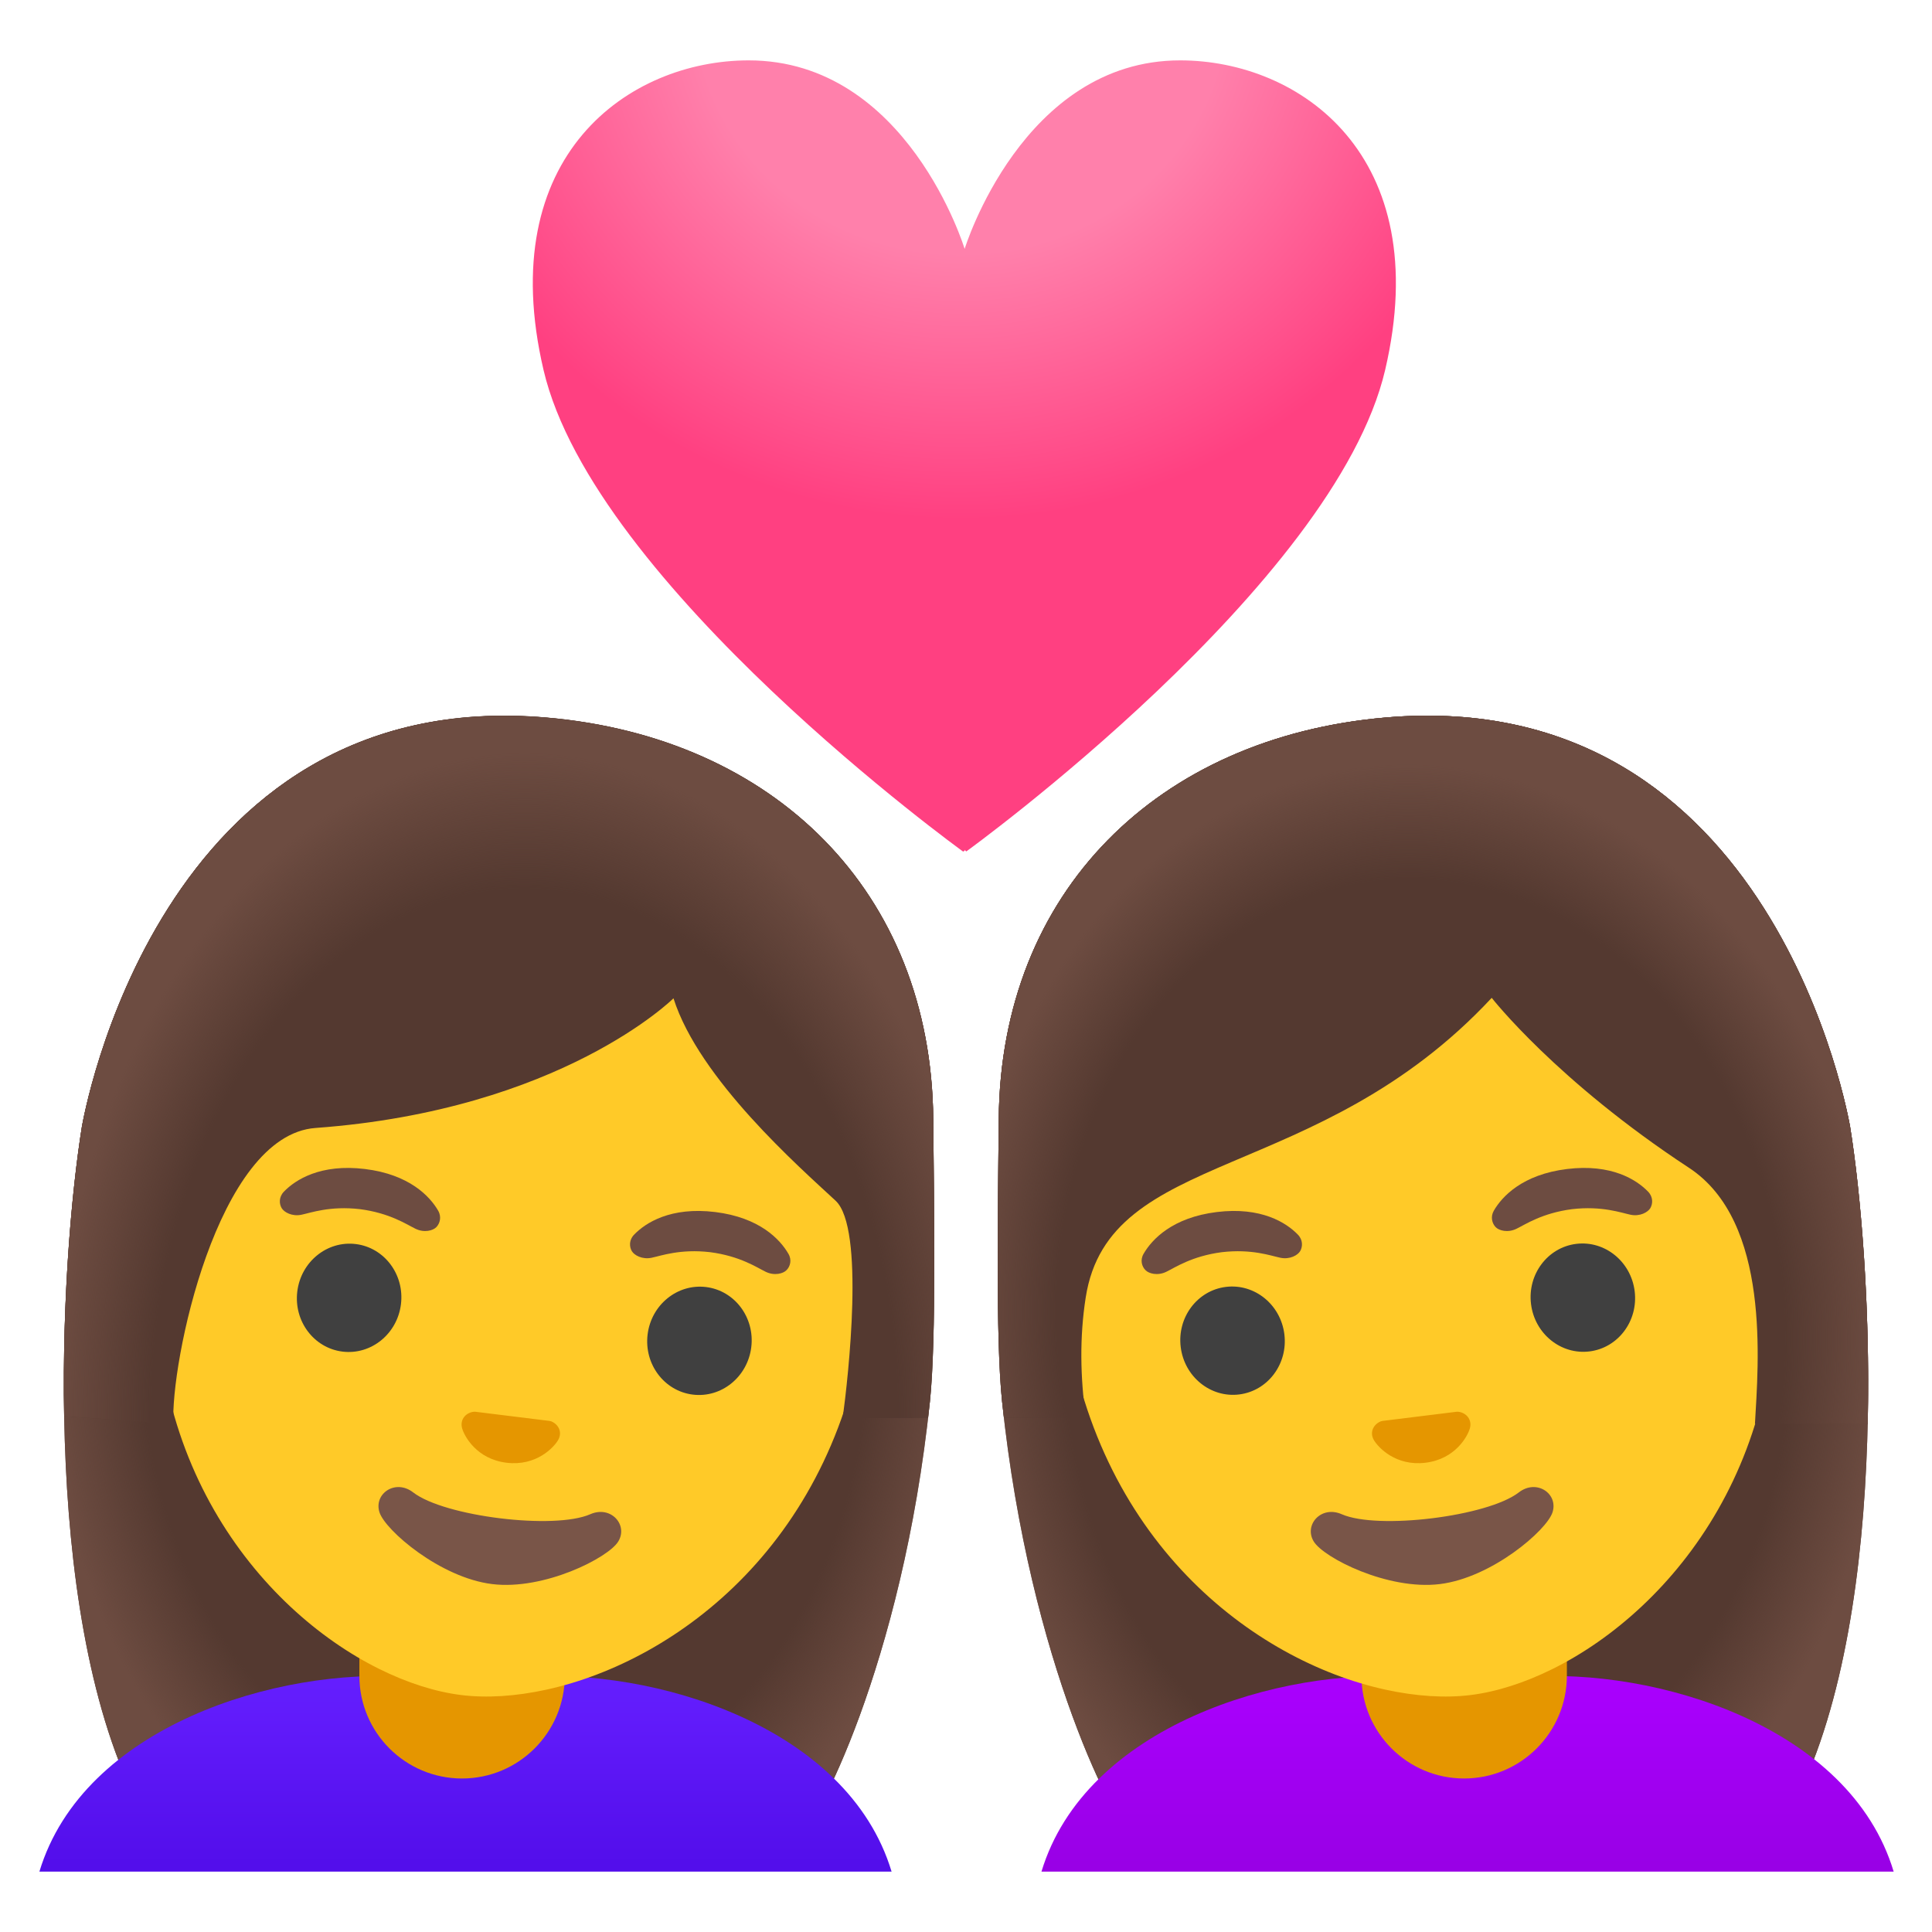
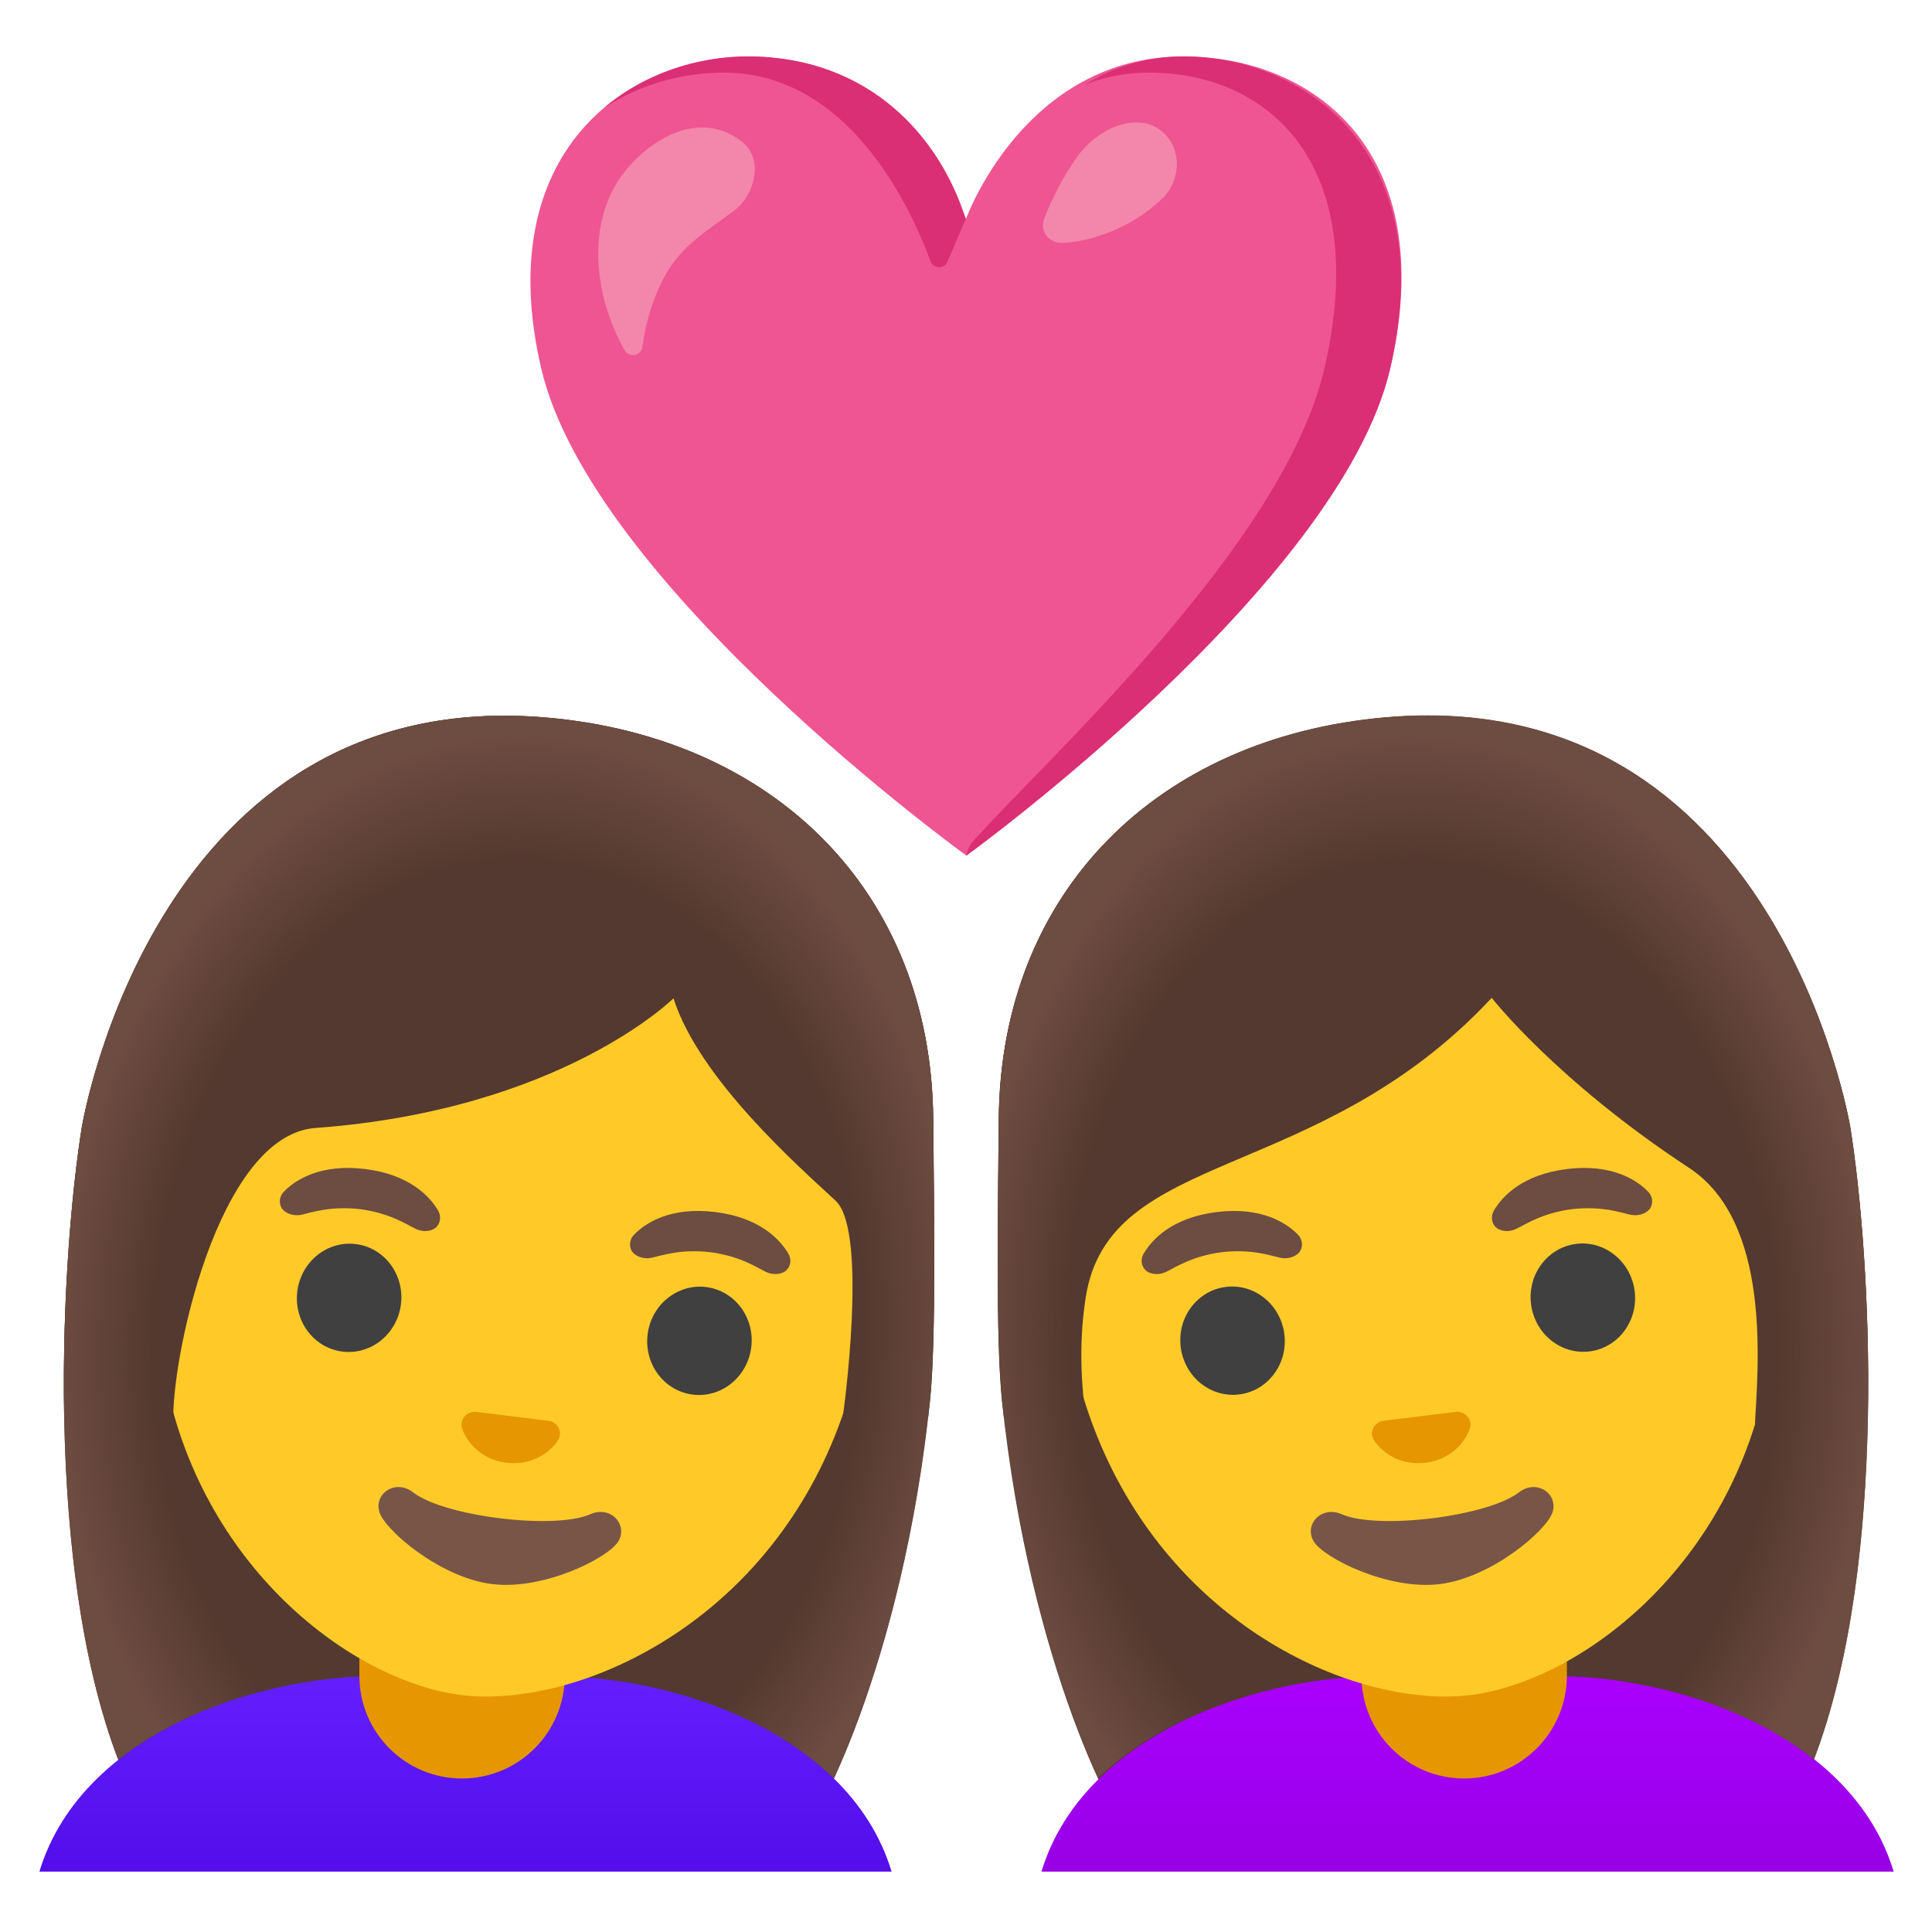
- <svg xmlns="http://www.w3.org/2000/svg" version="1.1" id="Layer_13" x="0px" y="0px" viewBox="0 0 128 128" style="enable-background:new 0 0 128 128;" xml:space="preserve">
+ <svg xmlns="http://www.w3.org/2000/svg" version="1.1" id="Layer_1" x="0px" y="0px" viewBox="0 0 128 128" style="enable-background:new 0 0 128 128;" xml:space="preserve">
  <g>
-     <g id="hair_6_">
-       <path id="hair_4_" style="fill:#543930;" d="M5.43,74.62c0.06-0.26,4.95-29.34,30.8-27.08c15.04,1.31,25.48,11.52,25.6,26.61    c0.04,5.32,0.22,14.51-0.22,18.69c-1.83,17.58-7.74,28.43-8.53,28.63c-4.16,1.02-41.34,3.35-44.09-2.23    C2.65,106.44,3.99,83.56,5.43,74.62z" />
-       <radialGradient id="hairHighlights_4_" cx="156.793" cy="88.971" r="30.241" gradientTransform="matrix(-1 0 0 1.2839 190.2228 -25.2569)" gradientUnits="userSpaceOnUse">
-         <stop offset="0.794" style="stop-color:#6D4C41;stop-opacity:0" />
-         <stop offset="1" style="stop-color:#6D4C41" />
-       </radialGradient>
-       <path id="hairHighlights_3_" style="fill:url(#hairHighlights_4_);" d="M5.43,74.62c0.06-0.26,4.95-29.34,30.8-27.08    c15.04,1.31,25.48,11.52,25.6,26.61c0.04,5.32,0.22,14.51-0.22,18.69c-1.83,17.58-7.74,28.43-8.53,28.63    c-4.16,1.02-41.34,3.35-44.09-2.23C2.65,106.44,3.99,83.56,5.43,74.62z" />
+     <g id="hair_8_">
+       <path id="hair_9_" style="fill:#543930;" d="M5.43,74.62c0.06-0.26,4.95-29.34,30.8-27.08c15.04,1.31,25.48,11.52,25.6,26.61    c0.04,5.32,0.22,14.51-0.22,18.69c-1.83,17.58-7.74,28.43-8.53,28.63c-4.16,1.02-41.34,3.35-44.09-2.23    C2.65,106.44,3.99,83.56,5.43,74.62z" />
    </g>
-     <linearGradient id="SVGID_1_" gradientUnits="userSpaceOnUse" x1="28.798" y1="123.518" x2="28.798" y2="110.865" gradientTransform="matrix(-1 0 0 1 59.6431 0)">
+     <linearGradient id="SVGID_1_" gradientUnits="userSpaceOnUse" x1="1210.798" y1="123.518" x2="1210.798" y2="110.865" gradientTransform="matrix(-1 0 0 1 1241.643 0)">
      <stop offset="0" style="stop-color:#530EEB" />
      <stop offset="1" style="stop-color:#651FFF" />
    </linearGradient>
    <path style="fill:url(#SVGID_1_);" d="M27.08,111.11h3.76h3.76c8.69-0.66,21.56,3.24,24.47,12.89H30.85H2.61   C5.52,114.36,18.39,110.45,27.08,111.11z" />
-     <g id="neck_1_">
-       <g>
-         <path style="fill:#E59600;" d="M30.61,117.83L30.61,117.83c-3.76,0-6.8-3.05-6.8-6.8v-4.54h13.61v4.54     C37.41,114.79,34.36,117.83,30.61,117.83z" />
-       </g>
-     </g>
-     <g id="face_126_">
-       <g id="head_358_">
+     <path id="neck_2_" style="fill:#E59600;" d="M30.61,117.83L30.61,117.83c-3.76,0-6.8-3.05-6.8-6.8v-4.54h13.61v4.54   C37.41,114.79,34.36,117.83,30.61,117.83z" />
+     <g id="face_1_">
+       <g id="head_1_">
        <path style="fill:#FFCA28;" d="M37.51,55.63L37.51,55.63L37.51,55.63C25.36,54.14,13,61.79,10.64,80.95     c-1.89,15.39,6.52,25.66,14.46,29.61c1.89,0.94,3.76,1.53,5.45,1.74c1.68,0.21,3.62,0.09,5.67-0.36     c8.66-1.9,19.33-9.84,21.23-25.25C59.8,67.53,49.66,57.12,37.51,55.63z" />
      </g>
-       <path id="nose_178_" style="fill:#E59600;" d="M36.63,94.22c-0.07-0.04-0.14-0.07-0.22-0.08l-4.94-0.61    c-0.08,0-0.15,0.01-0.23,0.03c-0.47,0.13-0.77,0.56-0.62,1.08c0.15,0.52,0.96,2.03,2.94,2.27c1.98,0.24,3.13-1.02,3.41-1.49    C37.25,94.95,37.06,94.46,36.63,94.22z" />
-       <g id="eyebrows_179_">
+       <path id="nose_1_" style="fill:#E59600;" d="M36.63,94.22c-0.07-0.04-0.14-0.07-0.22-0.08l-4.94-0.61c-0.08,0-0.15,0.01-0.23,0.03    c-0.47,0.13-0.77,0.56-0.62,1.08c0.15,0.52,0.96,2.03,2.94,2.27c1.98,0.24,3.13-1.02,3.41-1.49    C37.25,94.95,37.06,94.46,36.63,94.22z" />
+       <g id="eyebrows_1_">
        <path style="fill:#6D4C41;" d="M29.03,80.21c-0.55-0.95-1.91-2.4-4.85-2.76s-4.61,0.71-5.37,1.5c-0.34,0.35-0.32,0.8-0.15,1.09     c0.16,0.27,0.68,0.57,1.31,0.44c0.63-0.13,1.89-0.6,3.88-0.37c1.99,0.26,3.1,1.02,3.68,1.3c0.58,0.28,1.16,0.12,1.38-0.11     C29.14,81.06,29.27,80.63,29.03,80.21z" />
        <path style="fill:#6D4C41;" d="M52.23,83.06c-0.55-0.95-1.91-2.4-4.85-2.76s-4.61,0.71-5.37,1.5c-0.34,0.35-0.32,0.8-0.15,1.09     c0.16,0.27,0.68,0.57,1.31,0.44c0.63-0.13,1.89-0.6,3.88-0.37c1.99,0.26,3.1,1.02,3.68,1.3c0.58,0.28,1.16,0.12,1.38-0.11     C52.35,83.91,52.48,83.48,52.23,83.06z" />
      </g>
-       <g id="eyes_176_">
+       <g id="eyes_1_">
        <ellipse transform="matrix(0.1219 -0.9925 0.9925 0.1219 -47.4729 123.9972)" style="fill:#404040;" cx="46.34" cy="88.83" rx="3.59" ry="3.46" />
        <ellipse transform="matrix(0.1219 -0.9925 0.9925 0.1219 -65.0243 98.4599)" style="fill:#404040;" cx="23.13" cy="85.98" rx="3.59" ry="3.46" />
      </g>
-       <path id="mouth_104_" style="fill:#795548;" d="M39.11,100.32c-2.39,1.05-9.67,0.15-11.73-1.44c-1.18-0.92-2.63,0.08-2.24,1.31    c0.38,1.2,4.03,4.34,7.47,4.76c3.44,0.42,7.69-1.74,8.35-2.82C41.63,101.04,40.48,99.72,39.11,100.32z" />
+       <path id="mouth_1_" style="fill:#795548;" d="M39.11,100.32c-2.39,1.05-9.67,0.15-11.73-1.44c-1.18-0.92-2.63,0.08-2.24,1.31    c0.38,1.2,4.03,4.34,7.47,4.76c3.44,0.42,7.69-1.74,8.35-2.82C41.63,101.04,40.48,99.72,39.11,100.32z" />
    </g>
-     <path id="hair_5_" style="fill:#543930;" d="M36.22,47.55C10.37,45.29,5.49,74.36,5.43,74.62c-0.67,4.18-1.32,11.4-1.18,19.21   l7.24,0.51c-0.22-3.96,2.88-19.14,9.42-19.61c16.27-1.19,23.71-8.59,23.71-8.59c1.7,5.36,8.36,11.2,10.74,13.41   c1.95,1.81,0.84,11.69,0.47,14.4h5.66c0.04-0.36,0.08-0.72,0.12-1.09c0.43-4.18,0.26-13.37,0.22-18.69   C61.7,59.06,51.26,48.86,36.22,47.55z" />
-     <radialGradient id="hairHighlights_5_" cx="34.743" cy="93.822" r="31.117" gradientTransform="matrix(1 0 0 1.4129 0 -38.743)" gradientUnits="userSpaceOnUse">
-       <stop offset="0.794" style="stop-color:#6D4C41;stop-opacity:0" />
-       <stop offset="1" style="stop-color:#6D4C41" />
+     <path id="hair_7_" style="fill:#543930;" d="M36.22,47.55C10.37,45.29,5.49,74.36,5.43,74.62c-0.67,4.18-1.32,11.4-1.18,19.21   l7.24,0.51c-0.22-3.96,2.88-19.14,9.42-19.61c16.27-1.19,23.71-8.59,23.71-8.59c1.7,5.36,8.36,11.2,10.74,13.41   c1.95,1.81,0.84,11.69,0.47,14.4h5.66c0.04-0.36,0.08-0.72,0.12-1.09c0.43-4.18,0.26-13.37,0.22-18.69   C61.7,59.06,51.26,48.86,36.22,47.55z" />
+     <radialGradient id="hairHighlights_1_" cx="33.662" cy="88.578" r="30.737" gradientTransform="matrix(0.9988 0.0497 -0.0666 1.3393 5.9395 -31.7222)" gradientUnits="userSpaceOnUse">
+       <stop offset="0.765" style="stop-color:#6D4C41;stop-opacity:0" />
+       <stop offset="0.966" style="stop-color:#6D4C41" />
    </radialGradient>
-     <path id="hairHighlights_2_" style="fill:url(#hairHighlights_5_);" d="M36.22,47.55C10.37,45.29,5.49,74.36,5.43,74.62   c-0.67,4.18-1.32,11.4-1.18,19.21l7.24,0.51c-0.22-3.96,2.88-19.14,9.42-19.61c16.27-1.19,23.71-8.59,23.71-8.59   c1.7,5.36,8.36,11.2,10.74,13.41c1.95,1.81,0.84,11.69,0.47,14.4h5.66c0.04-0.36,0.08-0.72,0.12-1.09   c0.43-4.18,0.26-13.37,0.22-18.69C61.7,59.06,51.26,48.86,36.22,47.55z" />
+     <path id="hairHighlights" style="fill:url(#hairHighlights_1_);" d="M61.82,74.15c-0.12-15.09-10.56-25.29-25.6-26.61   C10.37,45.29,5.49,74.36,5.43,74.62c-1.34,8.35-2.6,28.87,2.4,41.97c5.33-4.24,13.28-5.94,19.25-5.48h3.76h3.76   c6.52-0.5,15.39,1.57,20.64,6.71c2.12-4.59,5.14-13.29,6.35-24.98C62.04,88.67,61.86,79.47,61.82,74.15z" />
  </g>
  <g>
    <g id="hair_2_">
      <path id="hair_3_" style="fill:#543930;" d="M122.57,74.62c-0.06-0.26-4.95-29.34-30.8-27.08c-15.04,1.31-25.48,11.52-25.6,26.61    c-0.04,5.32-0.22,14.51,0.22,18.69c1.83,17.58,7.74,28.43,8.53,28.63c4.16,1.02,41.34,3.35,44.09-2.23    C125.35,106.44,124.01,83.56,122.57,74.62z" />
-       <radialGradient id="hairHighlights_6_" cx="94.571" cy="88.971" r="30.241" gradientTransform="matrix(1 0 0 1.2839 0 -25.2569)" gradientUnits="userSpaceOnUse">
-         <stop offset="0.794" style="stop-color:#6D4C41;stop-opacity:0" />
-         <stop offset="1" style="stop-color:#6D4C41" />
-       </radialGradient>
-       <path id="hairHighlights_1_" style="fill:url(#hairHighlights_6_);" d="M122.57,74.62c-0.06-0.26-4.95-29.34-30.8-27.08    c-15.04,1.31-25.48,11.52-25.6,26.61c-0.04,5.32-0.22,14.51,0.22,18.69c1.83,17.58,7.74,28.43,8.53,28.63    c4.16,1.02,41.34,3.35,44.09-2.23C125.35,106.44,124.01,83.56,122.57,74.62z" />
    </g>
    <linearGradient id="SVGID_2_" gradientUnits="userSpaceOnUse" x1="97.236" y1="123.518" x2="97.236" y2="110.865">
      <stop offset="0" style="stop-color:#9900E6" />
      <stop offset="1" style="stop-color:#AA00FF" />
    </linearGradient>
    <path style="fill:url(#SVGID_2_);" d="M101,111.11h-3.76h-3.76C84.78,110.45,71.91,114.36,69,124h28.23h28.23   C122.57,114.36,109.69,110.45,101,111.11z" />
    <path id="neck" style="fill:#E59600;" d="M97,117.83L97,117.83c-3.76,0-6.8-3.05-6.8-6.8v-4.54h13.61v4.54   C103.8,114.79,100.75,117.83,97,117.83z" />
    <g id="face_125_">
      <g id="head_349_">
        <path style="fill:#FFCA28;" d="M90.49,55.63L90.49,55.63L90.49,55.63c12.15-1.49,24.51,6.16,26.86,25.32     c1.89,15.39-6.52,25.66-14.46,29.61c-1.89,0.94-3.76,1.53-5.45,1.74c-1.68,0.21-3.62,0.09-5.67-0.36     c-8.66-1.9-19.33-9.84-21.23-25.25C68.2,67.53,78.34,57.12,90.49,55.63z" />
      </g>
      <path id="nose_177_" style="fill:#E59600;" d="M91.37,94.22c0.07-0.04,0.14-0.07,0.22-0.08l4.94-0.61c0.08,0,0.15,0.01,0.23,0.03    c0.47,0.13,0.77,0.56,0.62,1.08c-0.15,0.52-0.96,2.03-2.94,2.27c-1.98,0.24-3.13-1.02-3.41-1.49    C90.75,94.95,90.94,94.46,91.37,94.22z" />
      <g id="eyebrows_178_">
        <path style="fill:#6D4C41;" d="M98.97,80.21c0.55-0.95,1.91-2.4,4.85-2.76s4.61,0.71,5.37,1.5c0.34,0.35,0.32,0.8,0.15,1.09     c-0.16,0.27-0.68,0.57-1.31,0.44c-0.63-0.13-1.89-0.6-3.88-0.37c-1.99,0.26-3.1,1.02-3.68,1.3c-0.58,0.28-1.16,0.12-1.38-0.11     C98.86,81.06,98.73,80.63,98.97,80.21z" />
        <path style="fill:#6D4C41;" d="M75.77,83.06c0.55-0.95,1.91-2.4,4.85-2.76s4.61,0.71,5.37,1.5c0.34,0.35,0.32,0.8,0.15,1.09     c-0.16,0.27-0.68,0.57-1.31,0.44c-0.63-0.13-1.89-0.6-3.88-0.37c-1.99,0.26-3.1,1.02-3.68,1.3c-0.58,0.28-1.16,0.12-1.38-0.11     C75.65,83.91,75.52,83.48,75.77,83.06z" />
      </g>
      <g id="eyes_175_">
        <ellipse transform="matrix(0.9925 -0.1219 0.1219 0.9925 -10.2167 10.6139)" style="fill:#404040;" cx="81.66" cy="88.83" rx="3.46" ry="3.59" />
        <ellipse transform="matrix(0.9925 -0.1219 0.1219 0.9925 -9.6964 13.421)" style="fill:#404040;" cx="104.87" cy="85.98" rx="3.46" ry="3.59" />
      </g>
      <path id="mouth_103_" style="fill:#795548;" d="M88.89,100.32c2.39,1.05,9.67,0.15,11.73-1.44c1.18-0.92,2.63,0.08,2.24,1.31    c-0.38,1.2-4.03,4.34-7.47,4.76c-3.44,0.42-7.69-1.74-8.35-2.82C86.37,101.04,87.52,99.72,88.89,100.32z" />
    </g>
    <g id="hair_1_">
      <path id="hair" style="fill:#543930;" d="M123.74,94.36c0.18-8.02-0.48-15.47-1.17-19.74c-0.06-0.26-4.95-29.34-30.8-27.08    c-15.04,1.31-25.48,11.52-25.6,26.61c-0.04,5.32-0.22,14.51,0.22,18.69c0.04,0.37,0.08,0.73,0.12,1.09h5.43    c-0.37-2.7-0.42-5.33-0.01-7.96c1.53-9.93,15.32-7.43,26.9-19.86c0,0,4.28,5.49,13.07,11.26c5.44,3.57,4.59,13,4.37,16.96    L123.74,94.36z" />
-       <radialGradient id="hairHighlights_7_" cx="94.123" cy="87.741" r="30.32" gradientTransform="matrix(0.9974 -0.0727 0.0891 1.2223 -7.5673 -12.6613)" gradientUnits="userSpaceOnUse">
-         <stop offset="0.794" style="stop-color:#6D4C41;stop-opacity:0" />
-         <stop offset="1" style="stop-color:#6D4C41" />
+       <radialGradient id="hairHighlights_2_" cx="1153.78" cy="88.555" r="30.737" gradientTransform="matrix(-0.9988 0.0497 0.0666 1.3393 1240.799 -87.3355)" gradientUnits="userSpaceOnUse">
+         <stop offset="0.765" style="stop-color:#6D4C41;stop-opacity:0" />
+         <stop offset="0.966" style="stop-color:#6D4C41" />
      </radialGradient>
-       <path id="hairHighlights" style="fill:url(#hairHighlights_7_);" d="M123.74,94.36c0.18-8.02-0.48-15.47-1.17-19.74    c-0.06-0.26-4.95-29.34-30.8-27.08c-15.04,1.31-25.48,11.52-25.6,26.61c-0.04,5.32-0.22,14.51,0.22,18.69    c0.04,0.37,0.08,0.73,0.12,1.09h5.43c-0.37-2.7-0.42-5.33-0.01-7.96c1.53-9.93,15.32-7.43,26.9-19.86c0,0,4.28,5.49,13.07,11.26    c5.44,3.57,4.59,13,4.37,16.96L123.74,94.36z" />
+       <path id="hairHighlights_4_" style="fill:url(#hairHighlights_2_);" d="M66.18,74.13c0.12-15.09,10.56-25.29,25.6-26.61    c25.85-2.26,30.74,26.82,30.8,27.08c1.34,8.35,2.6,28.87-2.4,41.97c-5.33-4.24-13.28-5.94-19.25-5.48h-3.76h-3.76    c-6.52-0.5-15.39,1.57-20.64,6.71c-2.12-4.59-5.14-13.29-6.35-24.98C65.96,88.65,66.14,79.45,66.18,74.13z" />
    </g>
  </g>
-   <radialGradient id="heart_1_" cx="61.479" cy="7.203" r="36.564" gradientTransform="matrix(0.9985 0 0 0.9337 2.266 -6.362)" gradientUnits="userSpaceOnUse">
-     <stop offset="0.481" style="stop-color:#FF80AB" />
-     <stop offset="0.998" style="stop-color:#FF4081" />
-   </radialGradient>
-   <path id="heart" style="fill:url(#heart_1_);" d="M78.19,4C67.74,4,63.91,16.49,63.91,16.49S60.12,4,49.6,4  c-7.9,0-16.92,6.27-13.59,20.51c3.33,14.24,27.8,31.91,27.8,31.91s0.13-0.05,0.13-0.13c0,0.08,0.08,0.12,0.08,0.12  s24.42-17.66,27.75-31.9C95.1,10.27,86.09,4,78.19,4z" />
+   <g>
+     <path style="fill:#EF5592;" d="M78.41,3.74C67.87,3.74,64,14.5,64,14.5S60.18,3.74,49.57,3.74c-7.97,0-17.07,6.32-13.71,20.68   c3.36,14.36,28.16,32.26,28.16,32.26s24.72-17.9,28.08-32.26C95.46,10.06,87.02,3.74,78.41,3.74z" />
+     <g>
+       <path style="fill:#DA2E75;" d="M47.94,4.81c8.27,0,12.38,8.89,13.71,12.5c0.19,0.51,0.91,0.53,1.12,0.03l1.21-2.83    c-1.71-5.45-6.4-10.77-14.41-10.77c-3.32,0-6.82,1.1-9.55,3.41C42.42,5.56,45.25,4.81,47.94,4.81z" />
+       <path style="fill:#DA2E75;" d="M78.41,3.74c-2.55,0-4.7,0.74-6.51,1.85c1.27-0.49,2.68-0.78,4.23-0.78    c7.8,0,14.77,5.91,11.62,19.58c-2.7,11.73-18.5,25.96-23.32,31.39c-0.31,0.35-0.41,0.91-0.41,0.91s24.72-17.9,28.08-32.26    C95.46,10.06,86.38,3.74,78.41,3.74z" />
+     </g>
+     <g>
+       <g>
+         <g>
+           <path style="fill:#F386AB;" d="M41.4,11.36c1.8-2.25,5.03-4.11,7.76-1.97c1.48,1.16,0.83,3.54-0.49,4.54      c-1.93,1.46-3.6,2.34-4.77,4.63c-0.7,1.38-1.13,2.88-1.34,4.42c-0.08,0.61-0.88,0.75-1.18,0.22      C39.34,19.6,38.77,14.65,41.4,11.36z" />
+         </g>
+       </g>
+     </g>
+     <path style="fill:#F386AB;" d="M70.31,16.09c-0.85,0-1.44-0.82-1.13-1.61c0.57-1.45,1.31-2.86,2.2-4.11   c1.32-1.85,3.82-2.92,5.41-1.81c1.63,1.15,1.42,3.43,0.27,4.54C74.61,15.49,71.53,16.09,70.31,16.09z" />
+   </g>
</svg>
